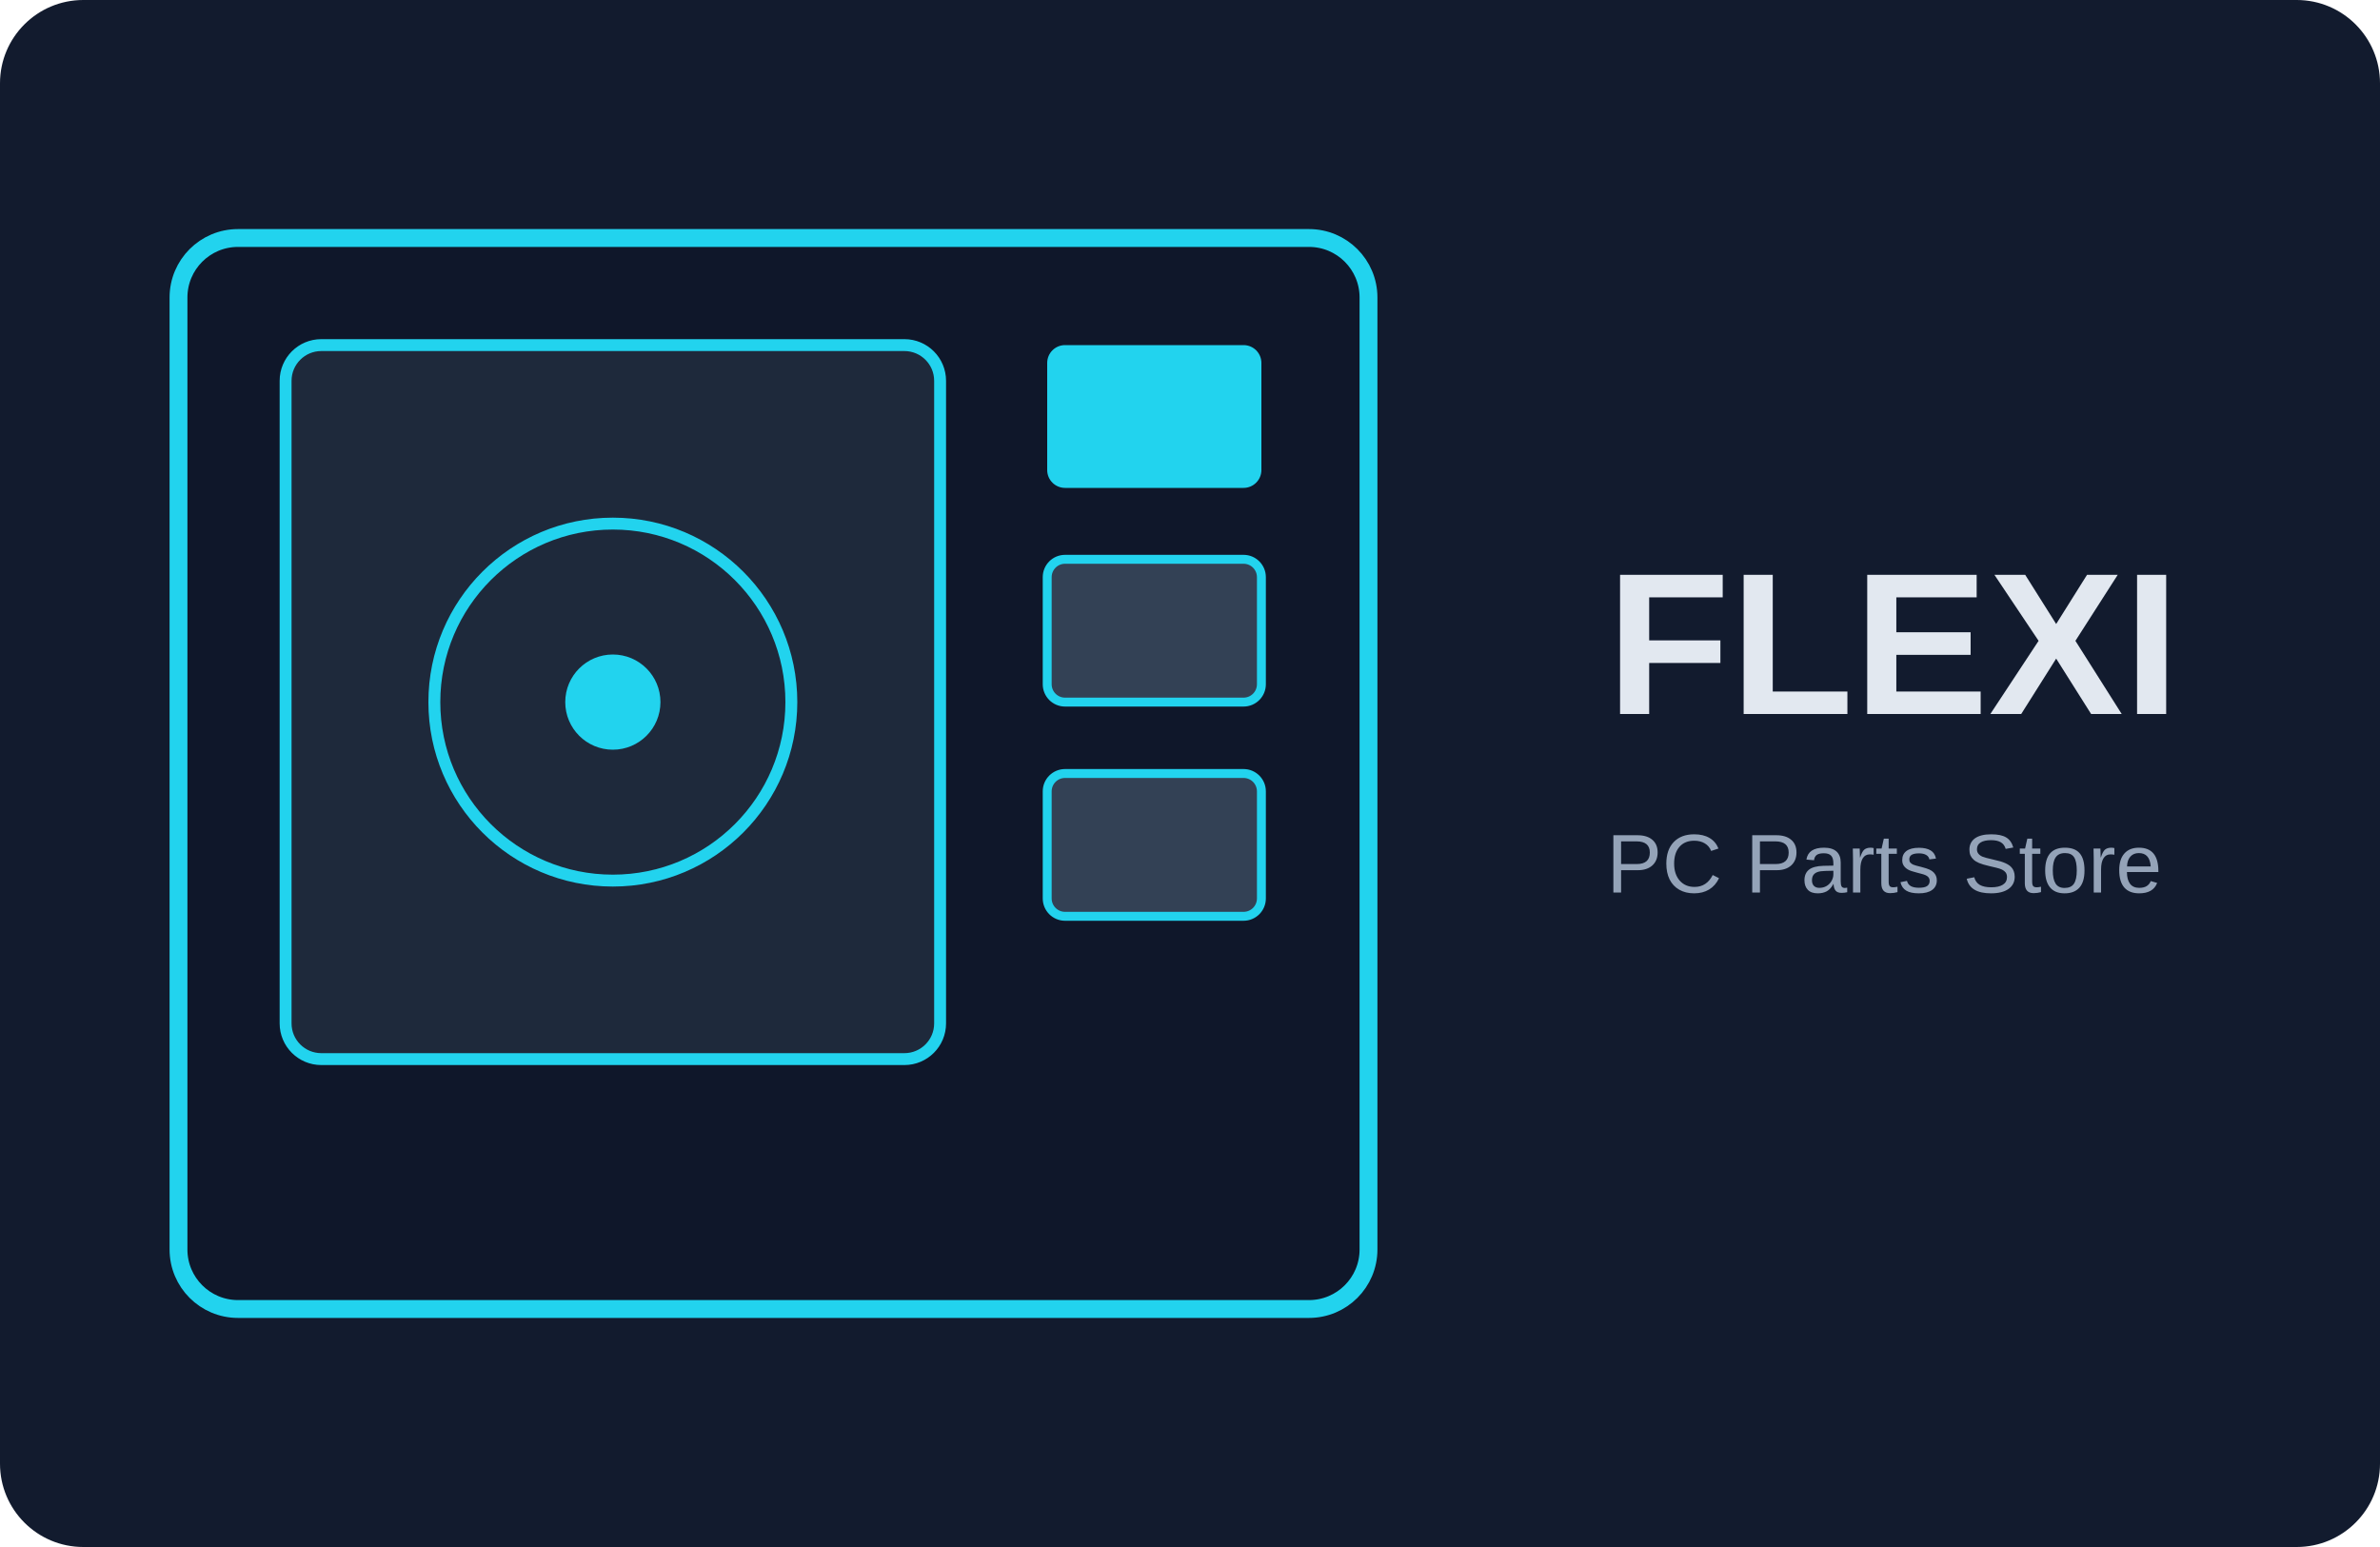
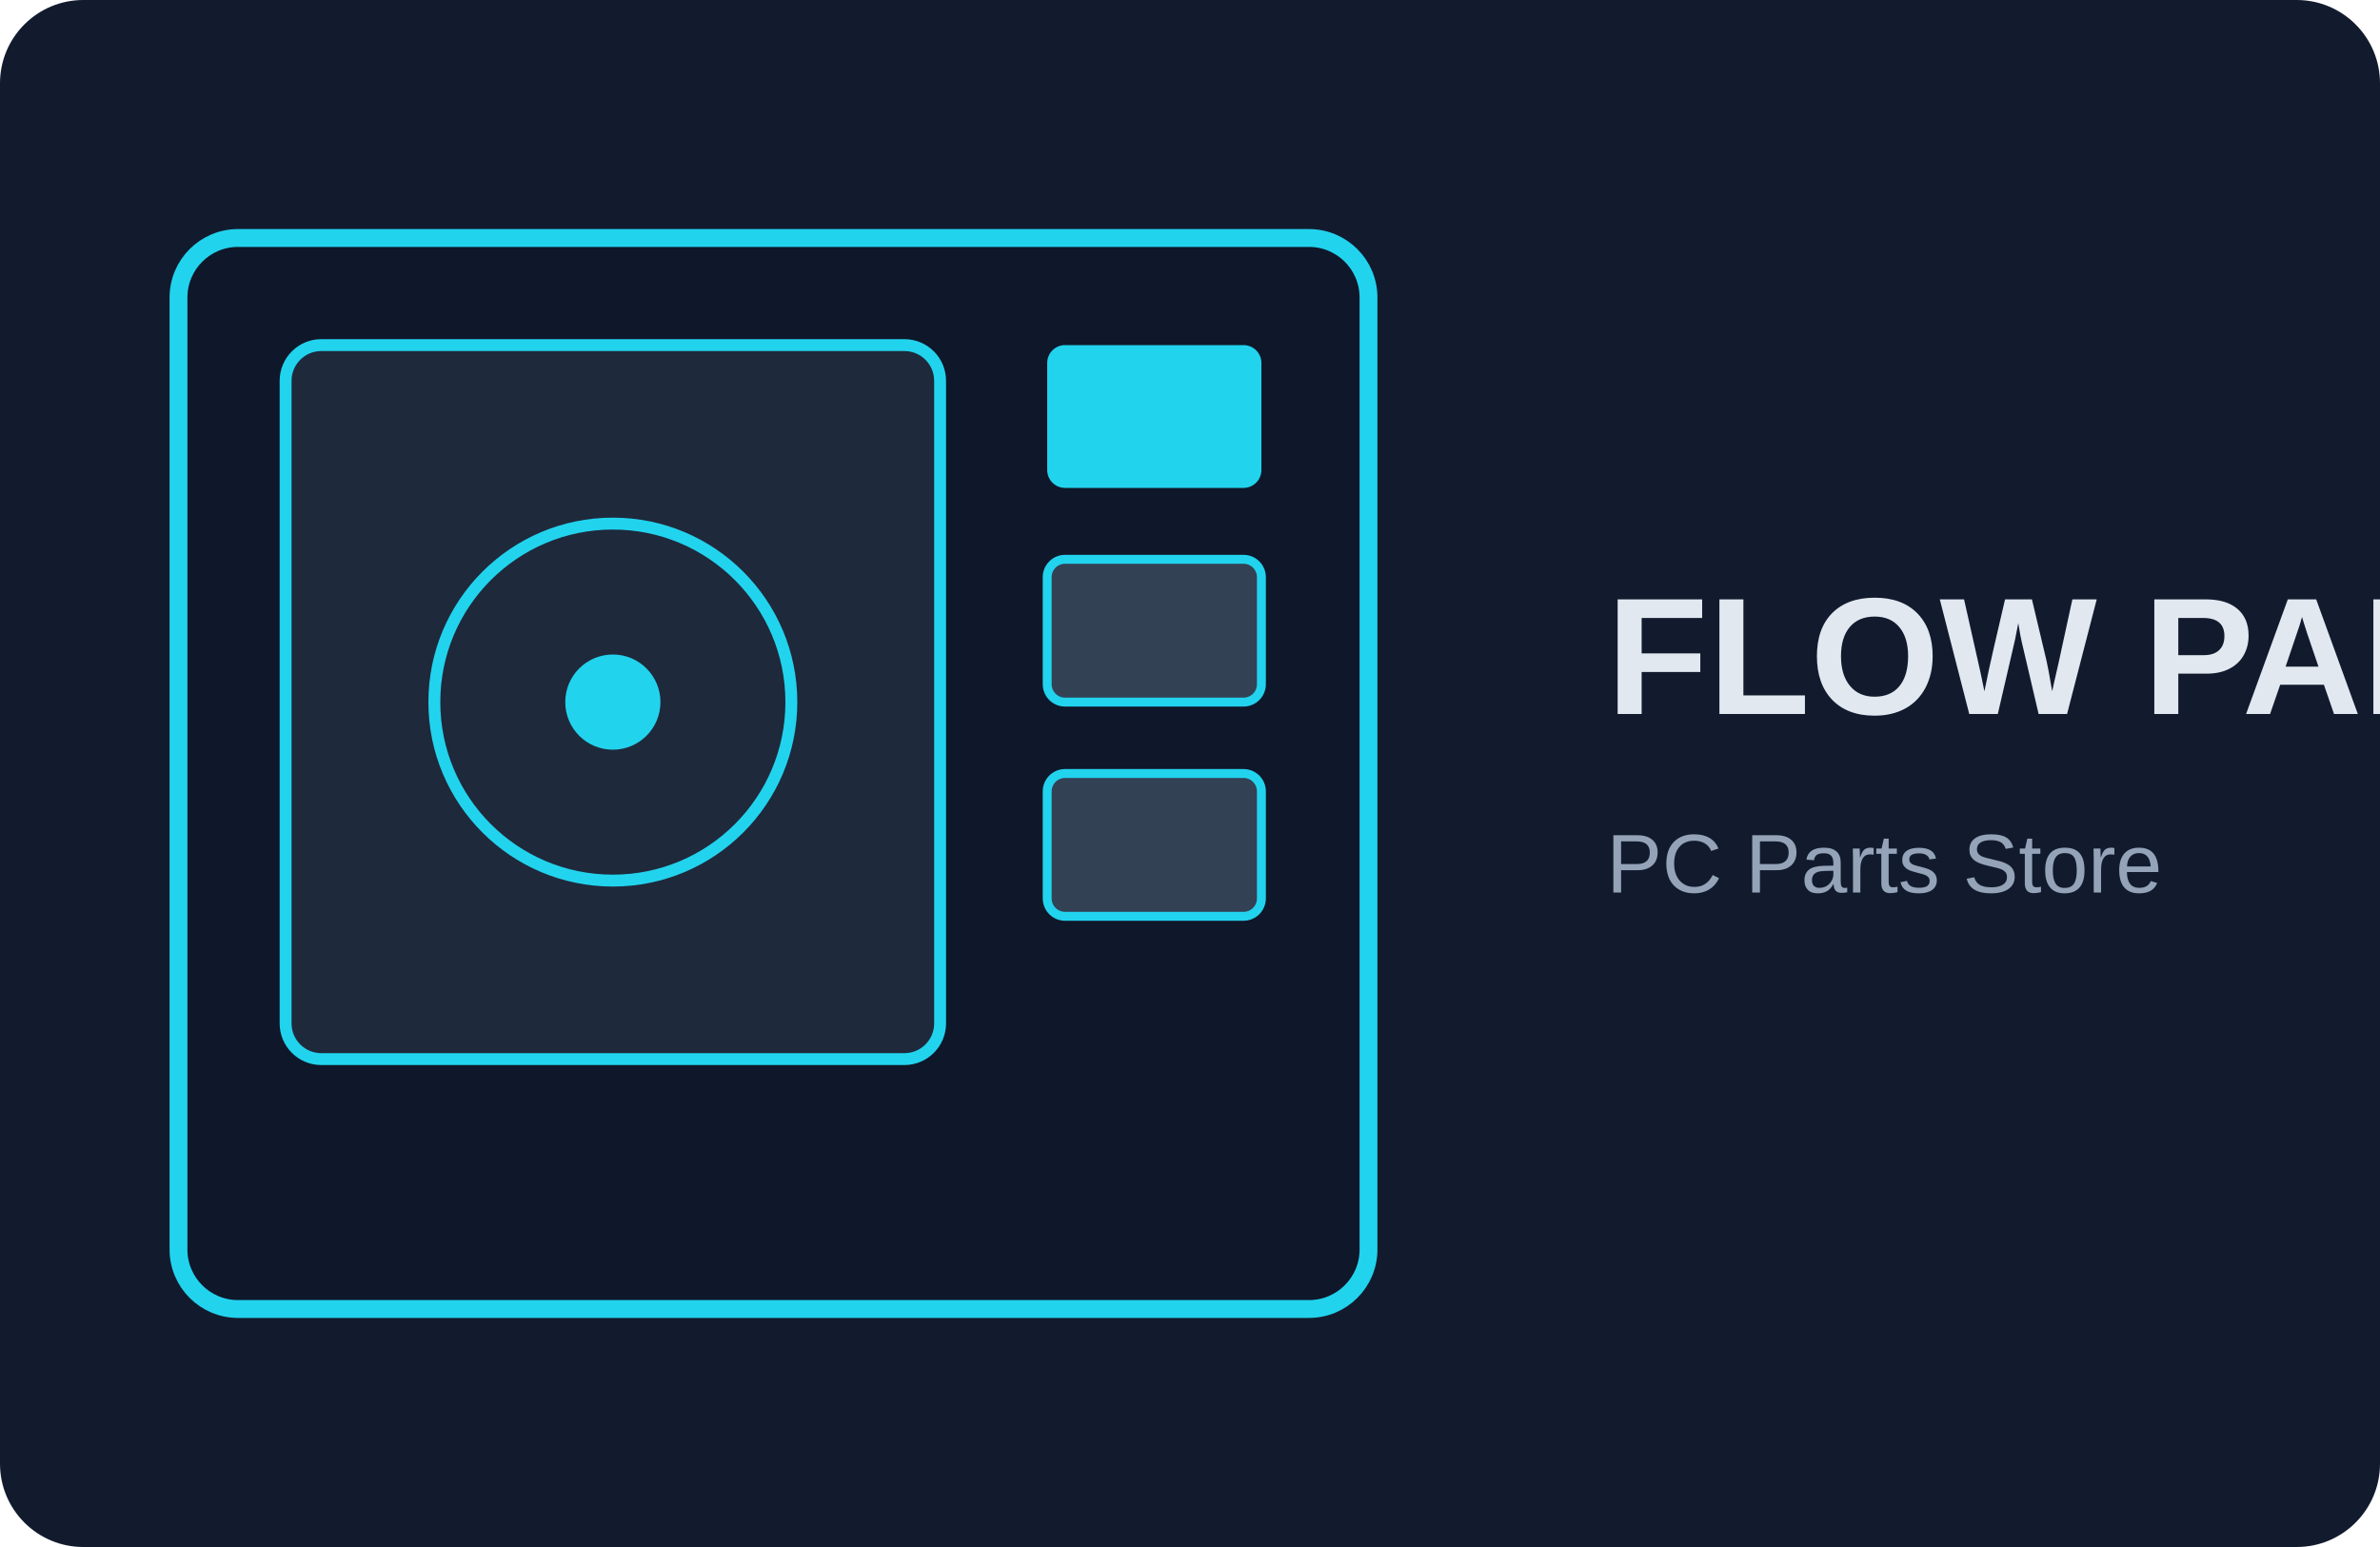
<svg xmlns="http://www.w3.org/2000/svg" viewBox="0 0 400 260" width="400" height="260">
  <rect width="400" height="260" rx="14" fill="#121b2e" />
  <rect x="30" y="40" width="200" height="180" rx="10" fill="#0f172a" stroke="#22d3ee" stroke-width="3" />
  <rect x="48" y="58" width="110" height="120" rx="6" fill="#1e293b" stroke="#22d3ee" stroke-width="2" />
  <circle cx="103" cy="118" r="30" fill="none" stroke="#22d3ee" stroke-width="2" />
  <circle cx="103" cy="118" r="8" fill="#22d3ee" />
  <rect x="176" y="58" width="36" height="24" rx="3" fill="#22d3ee" />
  <rect x="176" y="94" width="36" height="24" rx="3" fill="#334155" stroke="#22d3ee" stroke-width="1.5" />
  <rect x="176" y="130" width="36" height="24" rx="3" fill="#334155" stroke="#22d3ee" stroke-width="1.5" />
-   <text x="270" y="120" font-family="Arial" font-size="34" font-weight="bold" fill="#e2e8f0">FLEXI</text>
+   <text x="270" y="120" font-family="Arial" font-size="28" font-weight="bold" fill="#e2e8f0">FLOW PARTS</text>
  <text x="270" y="150" font-family="Arial" font-size="14" fill="#94a3b8">PC Parts Store</text>
</svg>
